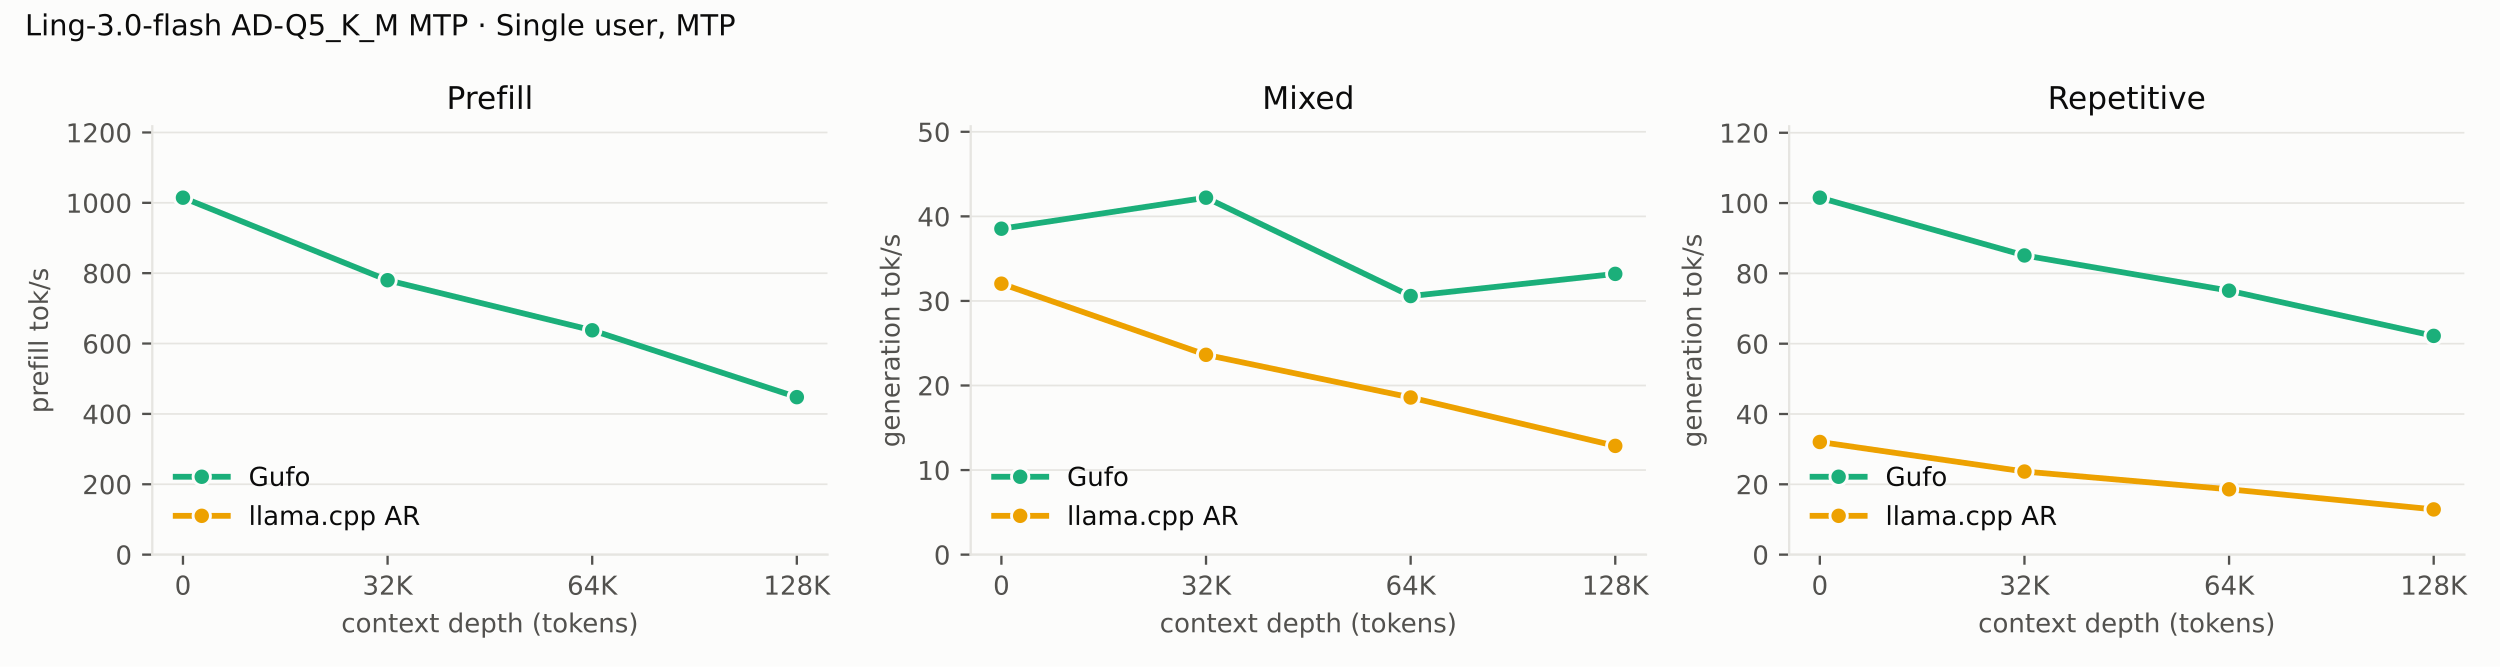
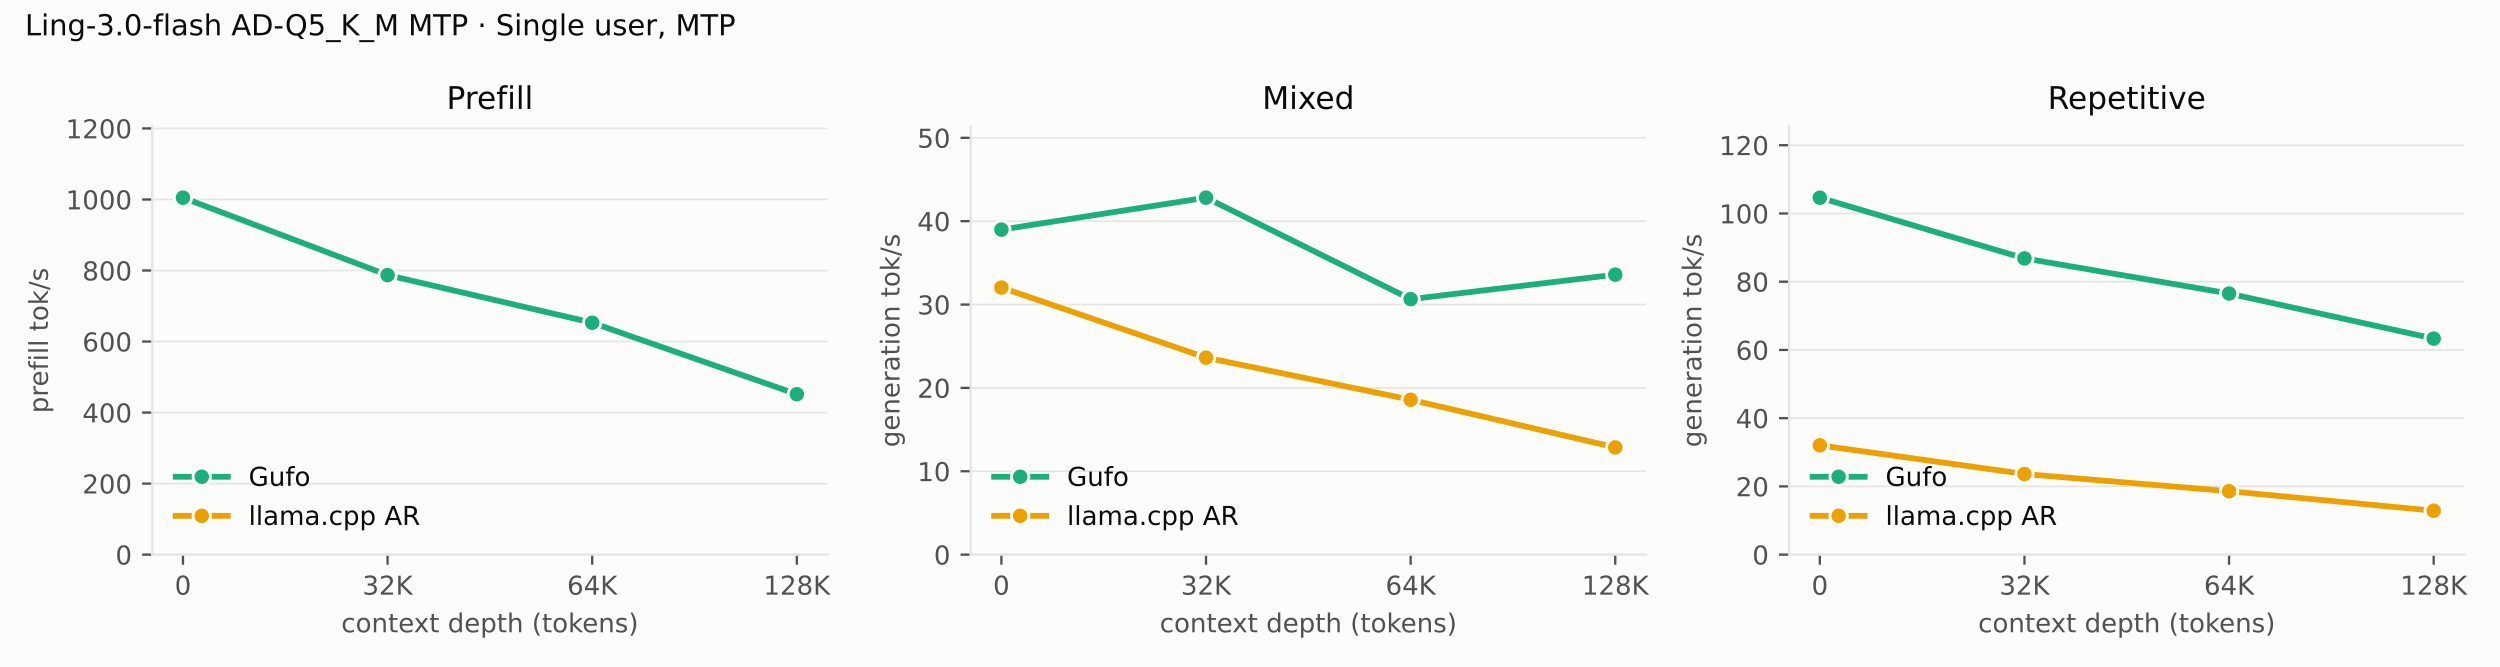
<svg xmlns="http://www.w3.org/2000/svg" xmlns:xlink="http://www.w3.org/1999/xlink" width="864pt" height="230.4pt" viewBox="0 0 864 230.4" version="1.1">
  <defs>
    <style type="text/css">*{stroke-linejoin: round; stroke-linecap: butt}</style>
  </defs>
  <g id="figure_1">
    <g id="patch_1">
      <path d="M 0 230.4 L 864 230.4 L 864 0 L 0 0 z " style="fill: #fcfcfb" />
    </g>
    <g id="axes_1">
      <g id="patch_2">
        <path d="M 52.626 191.679 L 285.989 191.679 L 285.989 43.647 L 52.626 43.647 z " style="fill: #fcfcfb" />
      </g>
      <g id="matplotlib.axis_1">
        <g id="xtick_1">
          <g id="line2d_1">
            <defs>
              <path id="m1ebf051f68" d="M 0 0 L 0 3.5 " style="stroke: #52514e; stroke-width: 0.8" />
            </defs>
            <g>
              <use xlink:href="#m1ebf051f68" x="63.233" y="191.679" style="fill: #52514e; stroke: #52514e; stroke-width: 0.8" />
            </g>
          </g>
          <g id="text_1">
            <text style="font-size: 9px; font-family: 'DejaVu Sans', 'Bitstream Vera Sans', 'Computer Modern Sans Serif', 'Lucida Grande', 'Verdana', 'Geneva', 'Lucid', 'Arial', 'Helvetica', 'Avant Garde', sans-serif; text-anchor: middle; fill: #52514e" x="63.233" y="205.517" transform="rotate(-0 63.23313 205.5172)">0</text>
          </g>
        </g>
        <g id="xtick_2">
          <g id="line2d_2">
            <g>
              <use xlink:href="#m1ebf051f68" x="133.949" y="191.679" style="fill: #52514e; stroke: #52514e; stroke-width: 0.8" />
            </g>
          </g>
          <g id="text_2">
            <text style="font-size: 9px; font-family: 'DejaVu Sans', 'Bitstream Vera Sans', 'Computer Modern Sans Serif', 'Lucida Grande', 'Verdana', 'Geneva', 'Lucid', 'Arial', 'Helvetica', 'Avant Garde', sans-serif; text-anchor: middle; fill: #52514e" x="133.949" y="205.517" transform="rotate(-0 133.9493 205.5172)">32K</text>
          </g>
        </g>
        <g id="xtick_3">
          <g id="line2d_3">
            <g>
              <use xlink:href="#m1ebf051f68" x="204.665" y="191.679" style="fill: #52514e; stroke: #52514e; stroke-width: 0.8" />
            </g>
          </g>
          <g id="text_3">
            <text style="font-size: 9px; font-family: 'DejaVu Sans', 'Bitstream Vera Sans', 'Computer Modern Sans Serif', 'Lucida Grande', 'Verdana', 'Geneva', 'Lucid', 'Arial', 'Helvetica', 'Avant Garde', sans-serif; text-anchor: middle; fill: #52514e" x="204.665" y="205.517" transform="rotate(-0 204.6654 205.5172)">64K</text>
          </g>
        </g>
        <g id="xtick_4">
          <g id="line2d_4">
            <g>
              <use xlink:href="#m1ebf051f68" x="275.382" y="191.679" style="fill: #52514e; stroke: #52514e; stroke-width: 0.8" />
            </g>
          </g>
          <g id="text_4">
            <text style="font-size: 9px; font-family: 'DejaVu Sans', 'Bitstream Vera Sans', 'Computer Modern Sans Serif', 'Lucida Grande', 'Verdana', 'Geneva', 'Lucid', 'Arial', 'Helvetica', 'Avant Garde', sans-serif; text-anchor: middle; fill: #52514e" x="275.382" y="205.517" transform="rotate(-0 275.3816 205.5172)">128K</text>
          </g>
        </g>
        <g id="text_5">
          <text style="font-size: 9px; font-family: 'DejaVu Sans', 'Bitstream Vera Sans', 'Computer Modern Sans Serif', 'Lucida Grande', 'Verdana', 'Geneva', 'Lucid', 'Arial', 'Helvetica', 'Avant Garde', sans-serif; text-anchor: middle; fill: #52514e" x="169.307" y="218.518" transform="rotate(-0 169.3073 218.5179)">context depth (tokens)</text>
        </g>
      </g>
      <g id="matplotlib.axis_2">
        <g id="ytick_1">
          <g id="line2d_5">
            <path d="M 52.626 191.679 L 285.989 191.679 " clip-path="url(#p894c8af902)" style="fill: none; stroke: #e6e5e1; stroke-width: 0.6; stroke-linecap: square" />
          </g>
          <g id="line2d_6">
            <defs>
              <path id="m680e5b1e24" d="M 0 0 L -3.5 0 " style="stroke: #52514e; stroke-width: 0.8" />
            </defs>
            <g>
              <use xlink:href="#m680e5b1e24" x="52.626" y="191.679" style="fill: #52514e; stroke: #52514e; stroke-width: 0.8" />
            </g>
          </g>
          <g id="text_6">
            <text style="font-size: 9px; font-family: 'DejaVu Sans', 'Bitstream Vera Sans', 'Computer Modern Sans Serif', 'Lucida Grande', 'Verdana', 'Geneva', 'Lucid', 'Arial', 'Helvetica', 'Avant Garde', sans-serif; text-anchor: end; fill: #52514e" x="45.626" y="195.098" transform="rotate(-0 45.6257 195.0982)">0</text>
          </g>
        </g>
        <g id="ytick_2">
          <g id="line2d_7">
-             <path d="M 52.626 167.363 L 285.989 167.363 " clip-path="url(#p894c8af902)" style="fill: none; stroke: #e6e5e1; stroke-width: 0.6; stroke-linecap: square" />
+             <path d="M 52.626 167.132 L 285.989 167.132 " clip-path="url(#p894c8af902)" style="fill: none; stroke: #e6e5e1; stroke-width: 0.6; stroke-linecap: square" />
          </g>
          <g id="line2d_8">
            <g>
-               <use xlink:href="#m680e5b1e24" x="52.626" y="167.363" style="fill: #52514e; stroke: #52514e; stroke-width: 0.8" />
+               <use xlink:href="#m680e5b1e24" x="52.626" y="167.132" style="fill: #52514e; stroke: #52514e; stroke-width: 0.8" />
            </g>
          </g>
          <g id="text_7">
-             <text style="font-size: 9px; font-family: 'DejaVu Sans', 'Bitstream Vera Sans', 'Computer Modern Sans Serif', 'Lucida Grande', 'Verdana', 'Geneva', 'Lucid', 'Arial', 'Helvetica', 'Avant Garde', sans-serif; text-anchor: end; fill: #52514e" x="45.626" y="170.781" transform="rotate(-0 45.6257 170.7815)">200</text>
+             <text style="font-size: 9px; font-family: 'DejaVu Sans', 'Bitstream Vera Sans', 'Computer Modern Sans Serif', 'Lucida Grande', 'Verdana', 'Geneva', 'Lucid', 'Arial', 'Helvetica', 'Avant Garde', sans-serif; text-anchor: end; fill: #52514e" x="45.626" y="170.551" transform="rotate(-0 45.6257 170.5507)">200</text>
          </g>
        </g>
        <g id="ytick_3">
          <g id="line2d_9">
-             <path d="M 52.626 143.046 L 285.989 143.046 " clip-path="url(#p894c8af902)" style="fill: none; stroke: #e6e5e1; stroke-width: 0.6; stroke-linecap: square" />
+             <path d="M 52.626 142.584 L 285.989 142.584 " clip-path="url(#p894c8af902)" style="fill: none; stroke: #e6e5e1; stroke-width: 0.6; stroke-linecap: square" />
          </g>
          <g id="line2d_10">
            <g>
-               <use xlink:href="#m680e5b1e24" x="52.626" y="143.046" style="fill: #52514e; stroke: #52514e; stroke-width: 0.8" />
+               <use xlink:href="#m680e5b1e24" x="52.626" y="142.584" style="fill: #52514e; stroke: #52514e; stroke-width: 0.8" />
            </g>
          </g>
          <g id="text_8">
-             <text style="font-size: 9px; font-family: 'DejaVu Sans', 'Bitstream Vera Sans', 'Computer Modern Sans Serif', 'Lucida Grande', 'Verdana', 'Geneva', 'Lucid', 'Arial', 'Helvetica', 'Avant Garde', sans-serif; text-anchor: end; fill: #52514e" x="45.626" y="146.465" transform="rotate(-0 45.6257 146.4647)">400</text>
+             <text style="font-size: 9px; font-family: 'DejaVu Sans', 'Bitstream Vera Sans', 'Computer Modern Sans Serif', 'Lucida Grande', 'Verdana', 'Geneva', 'Lucid', 'Arial', 'Helvetica', 'Avant Garde', sans-serif; text-anchor: end; fill: #52514e" x="45.626" y="146.003" transform="rotate(-0 45.6257 146.0031)">400</text>
          </g>
        </g>
        <g id="ytick_4">
          <g id="line2d_11">
-             <path d="M 52.626 118.729 L 285.989 118.729 " clip-path="url(#p894c8af902)" style="fill: none; stroke: #e6e5e1; stroke-width: 0.6; stroke-linecap: square" />
+             <path d="M 52.626 118.037 L 285.989 118.037 " clip-path="url(#p894c8af902)" style="fill: none; stroke: #e6e5e1; stroke-width: 0.6; stroke-linecap: square" />
          </g>
          <g id="line2d_12">
            <g>
-               <use xlink:href="#m680e5b1e24" x="52.626" y="118.729" style="fill: #52514e; stroke: #52514e; stroke-width: 0.8" />
+               <use xlink:href="#m680e5b1e24" x="52.626" y="118.037" style="fill: #52514e; stroke: #52514e; stroke-width: 0.8" />
            </g>
          </g>
          <g id="text_9">
-             <text style="font-size: 9px; font-family: 'DejaVu Sans', 'Bitstream Vera Sans', 'Computer Modern Sans Serif', 'Lucida Grande', 'Verdana', 'Geneva', 'Lucid', 'Arial', 'Helvetica', 'Avant Garde', sans-serif; text-anchor: end; fill: #52514e" x="45.626" y="122.148" transform="rotate(-0 45.6257 122.1479)">600</text>
+             <text style="font-size: 9px; font-family: 'DejaVu Sans', 'Bitstream Vera Sans', 'Computer Modern Sans Serif', 'Lucida Grande', 'Verdana', 'Geneva', 'Lucid', 'Arial', 'Helvetica', 'Avant Garde', sans-serif; text-anchor: end; fill: #52514e" x="45.626" y="121.456" transform="rotate(-0 45.6257 121.4555)">600</text>
          </g>
        </g>
        <g id="ytick_5">
          <g id="line2d_13">
-             <path d="M 52.626 94.412 L 285.989 94.412 " clip-path="url(#p894c8af902)" style="fill: none; stroke: #e6e5e1; stroke-width: 0.6; stroke-linecap: square" />
+             <path d="M 52.626 93.489 L 285.989 93.489 " clip-path="url(#p894c8af902)" style="fill: none; stroke: #e6e5e1; stroke-width: 0.6; stroke-linecap: square" />
          </g>
          <g id="line2d_14">
            <g>
-               <use xlink:href="#m680e5b1e24" x="52.626" y="94.412" style="fill: #52514e; stroke: #52514e; stroke-width: 0.8" />
+               <use xlink:href="#m680e5b1e24" x="52.626" y="93.489" style="fill: #52514e; stroke: #52514e; stroke-width: 0.8" />
            </g>
          </g>
          <g id="text_10">
-             <text style="font-size: 9px; font-family: 'DejaVu Sans', 'Bitstream Vera Sans', 'Computer Modern Sans Serif', 'Lucida Grande', 'Verdana', 'Geneva', 'Lucid', 'Arial', 'Helvetica', 'Avant Garde', sans-serif; text-anchor: end; fill: #52514e" x="45.626" y="97.831" transform="rotate(-0 45.6257 97.83118)">800</text>
+             <text style="font-size: 9px; font-family: 'DejaVu Sans', 'Bitstream Vera Sans', 'Computer Modern Sans Serif', 'Lucida Grande', 'Verdana', 'Geneva', 'Lucid', 'Arial', 'Helvetica', 'Avant Garde', sans-serif; text-anchor: end; fill: #52514e" x="45.626" y="96.908" transform="rotate(-0 45.6257 96.90793)">800</text>
          </g>
        </g>
        <g id="ytick_6">
          <g id="line2d_15">
-             <path d="M 52.626 70.095 L 285.989 70.095 " clip-path="url(#p894c8af902)" style="fill: none; stroke: #e6e5e1; stroke-width: 0.6; stroke-linecap: square" />
+             <path d="M 52.626 68.941 L 285.989 68.941 " clip-path="url(#p894c8af902)" style="fill: none; stroke: #e6e5e1; stroke-width: 0.6; stroke-linecap: square" />
          </g>
          <g id="line2d_16">
            <g>
-               <use xlink:href="#m680e5b1e24" x="52.626" y="70.095" style="fill: #52514e; stroke: #52514e; stroke-width: 0.8" />
+               <use xlink:href="#m680e5b1e24" x="52.626" y="68.941" style="fill: #52514e; stroke: #52514e; stroke-width: 0.8" />
            </g>
          </g>
          <g id="text_11">
-             <text style="font-size: 9px; font-family: 'DejaVu Sans', 'Bitstream Vera Sans', 'Computer Modern Sans Serif', 'Lucida Grande', 'Verdana', 'Geneva', 'Lucid', 'Arial', 'Helvetica', 'Avant Garde', sans-serif; text-anchor: end; fill: #52514e" x="45.626" y="73.514" transform="rotate(-0 45.6257 73.51441)">1000</text>
+             <text style="font-size: 9px; font-family: 'DejaVu Sans', 'Bitstream Vera Sans', 'Computer Modern Sans Serif', 'Lucida Grande', 'Verdana', 'Geneva', 'Lucid', 'Arial', 'Helvetica', 'Avant Garde', sans-serif; text-anchor: end; fill: #52514e" x="45.626" y="72.36" transform="rotate(-0 45.6257 72.36035)">1000</text>
          </g>
        </g>
        <g id="ytick_7">
          <g id="line2d_17">
-             <path d="M 52.626 45.779 L 285.989 45.779 " clip-path="url(#p894c8af902)" style="fill: none; stroke: #e6e5e1; stroke-width: 0.6; stroke-linecap: square" />
+             <path d="M 52.626 44.394 L 285.989 44.394 " clip-path="url(#p894c8af902)" style="fill: none; stroke: #e6e5e1; stroke-width: 0.6; stroke-linecap: square" />
          </g>
          <g id="line2d_18">
            <g>
-               <use xlink:href="#m680e5b1e24" x="52.626" y="45.779" style="fill: #52514e; stroke: #52514e; stroke-width: 0.8" />
+               <use xlink:href="#m680e5b1e24" x="52.626" y="44.394" style="fill: #52514e; stroke: #52514e; stroke-width: 0.8" />
            </g>
          </g>
          <g id="text_12">
-             <text style="font-size: 9px; font-family: 'DejaVu Sans', 'Bitstream Vera Sans', 'Computer Modern Sans Serif', 'Lucida Grande', 'Verdana', 'Geneva', 'Lucid', 'Arial', 'Helvetica', 'Avant Garde', sans-serif; text-anchor: end; fill: #52514e" x="45.626" y="49.198" transform="rotate(-0 45.6257 49.19765)">1200</text>
+             <text style="font-size: 9px; font-family: 'DejaVu Sans', 'Bitstream Vera Sans', 'Computer Modern Sans Serif', 'Lucida Grande', 'Verdana', 'Geneva', 'Lucid', 'Arial', 'Helvetica', 'Avant Garde', sans-serif; text-anchor: end; fill: #52514e" x="45.626" y="47.813" transform="rotate(-0 45.6257 47.81278)">1200</text>
          </g>
        </g>
        <g id="text_13">
          <text style="font-size: 9px; font-family: 'DejaVu Sans', 'Bitstream Vera Sans', 'Computer Modern Sans Serif', 'Lucida Grande', 'Verdana', 'Geneva', 'Lucid', 'Arial', 'Helvetica', 'Avant Garde', sans-serif; text-anchor: middle; fill: #52514e" x="16.559" y="117.663" transform="rotate(-90 16.55859 117.6632)">prefill tok/s</text>
        </g>
      </g>
      <g id="line2d_19">
-         <path d="M 63.233 68.319 L 133.949 96.841 L 204.665 114.149 L 275.382 137.252 " clip-path="url(#p894c8af902)" style="fill: none; stroke: #1baf7a; stroke-width: 2; stroke-linecap: square" />
+         <path d="M 63.233 68.319 L 133.949 95.078 L 204.665 111.545 L 275.382 136.25 " clip-path="url(#p894c8af902)" style="fill: none; stroke: #1baf7a; stroke-width: 2; stroke-linecap: square" />
        <defs>
          <path id="m52f97da8ad" d="M 0 3 C 0.796 3 1.559 2.684 2.121 2.121 C 2.684 1.559 3 0.796 3 0 C 3 -0.796 2.684 -1.559 2.121 -2.121 C 1.559 -2.684 0.796 -3 0 -3 C -0.796 -3 -1.559 -2.684 -2.121 -2.121 C -2.684 -1.559 -3 -0.796 -3 0 C -3 0.796 -2.684 1.559 -2.121 2.121 C -1.559 2.684 -0.796 3 0 3 z " style="stroke: #fcfcfb" />
        </defs>
        <g clip-path="url(#p894c8af902)">
          <use xlink:href="#m52f97da8ad" x="63.233" y="68.319" style="fill: #1baf7a; stroke: #fcfcfb" />
-           <use xlink:href="#m52f97da8ad" x="133.949" y="96.841" style="fill: #1baf7a; stroke: #fcfcfb" />
-           <use xlink:href="#m52f97da8ad" x="204.665" y="114.149" style="fill: #1baf7a; stroke: #fcfcfb" />
-           <use xlink:href="#m52f97da8ad" x="275.382" y="137.252" style="fill: #1baf7a; stroke: #fcfcfb" />
+           <use xlink:href="#m52f97da8ad" x="133.949" y="95.078" style="fill: #1baf7a; stroke: #fcfcfb" />
+           <use xlink:href="#m52f97da8ad" x="204.665" y="111.545" style="fill: #1baf7a; stroke: #fcfcfb" />
+           <use xlink:href="#m52f97da8ad" x="275.382" y="136.25" style="fill: #1baf7a; stroke: #fcfcfb" />
        </g>
      </g>
      <g id="line2d_20" />
      <g id="patch_3">
        <path d="M 52.626 191.679 L 52.626 43.647 " style="fill: none; stroke: #e6e5e1; stroke-width: 0.8; stroke-linejoin: miter; stroke-linecap: square" />
      </g>
      <g id="patch_4">
        <path d="M 52.626 191.679 L 285.989 191.679 " style="fill: none; stroke: #e6e5e1; stroke-width: 0.8; stroke-linejoin: miter; stroke-linecap: square" />
      </g>
      <g id="text_14">
        <text style="font-size: 10.8px; font-family: 'DejaVu Sans', 'Bitstream Vera Sans', 'Computer Modern Sans Serif', 'Lucida Grande', 'Verdana', 'Geneva', 'Lucid', 'Arial', 'Helvetica', 'Avant Garde', sans-serif; text-anchor: middle; fill: #0b0b0b" x="169.307" y="37.647" transform="rotate(-0 169.3073 37.64709)">Prefill</text>
      </g>
      <g id="legend_1">
        <g id="line2d_21">
          <path d="M 60.726 164.766 L 69.726 164.766 L 78.726 164.766 " style="fill: none; stroke: #1baf7a; stroke-width: 2; stroke-linecap: square" />
          <g>
            <use xlink:href="#m52f97da8ad" x="69.726" y="164.766" style="fill: #1baf7a; stroke: #fcfcfb" />
          </g>
        </g>
        <g id="text_15">
          <text style="font-size: 9px; font-family: 'DejaVu Sans', 'Bitstream Vera Sans', 'Computer Modern Sans Serif', 'Lucida Grande', 'Verdana', 'Geneva', 'Lucid', 'Arial', 'Helvetica', 'Avant Garde', sans-serif; text-anchor: start; fill: #0b0b0b" x="85.926" y="167.916" transform="rotate(-0 85.9257 167.9165)">Gufo</text>
        </g>
        <g id="line2d_22">
          <path d="M 60.726 178.267 L 69.726 178.267 L 78.726 178.267 " style="fill: none; stroke: #eda100; stroke-width: 2; stroke-linecap: square" />
          <defs>
            <path id="mb9ac056d34" d="M 0 3 C 0.796 3 1.559 2.684 2.121 2.121 C 2.684 1.559 3 0.796 3 0 C 3 -0.796 2.684 -1.559 2.121 -2.121 C 1.559 -2.684 0.796 -3 0 -3 C -0.796 -3 -1.559 -2.684 -2.121 -2.121 C -2.684 -1.559 -3 -0.796 -3 0 C -3 0.796 -2.684 1.559 -2.121 2.121 C -1.559 2.684 -0.796 3 0 3 z " style="stroke: #fcfcfb" />
          </defs>
          <g>
            <use xlink:href="#mb9ac056d34" x="69.726" y="178.267" style="fill: #eda100; stroke: #fcfcfb" />
          </g>
        </g>
        <g id="text_16">
          <text style="font-size: 9px; font-family: 'DejaVu Sans', 'Bitstream Vera Sans', 'Computer Modern Sans Serif', 'Lucida Grande', 'Verdana', 'Geneva', 'Lucid', 'Arial', 'Helvetica', 'Avant Garde', sans-serif; text-anchor: start; fill: #0b0b0b" x="85.926" y="181.417" transform="rotate(-0 85.9257 181.4172)">llama.cpp AR</text>
        </g>
      </g>
    </g>
    <g id="axes_2">
      <g id="patch_5">
        <path d="M 335.477 191.679 L 568.84 191.679 L 568.84 43.647 L 335.477 43.647 z " style="fill: #fcfcfb" />
      </g>
      <g id="matplotlib.axis_3">
        <g id="xtick_5">
          <g id="line2d_23">
            <g>
              <use xlink:href="#m1ebf051f68" x="346.084" y="191.679" style="fill: #52514e; stroke: #52514e; stroke-width: 0.8" />
            </g>
          </g>
          <g id="text_17">
            <text style="font-size: 9px; font-family: 'DejaVu Sans', 'Bitstream Vera Sans', 'Computer Modern Sans Serif', 'Lucida Grande', 'Verdana', 'Geneva', 'Lucid', 'Arial', 'Helvetica', 'Avant Garde', sans-serif; text-anchor: middle; fill: #52514e" x="346.084" y="205.517" transform="rotate(-0 346.0844 205.5172)">0</text>
          </g>
        </g>
        <g id="xtick_6">
          <g id="line2d_24">
            <g>
              <use xlink:href="#m1ebf051f68" x="416.801" y="191.679" style="fill: #52514e; stroke: #52514e; stroke-width: 0.8" />
            </g>
          </g>
          <g id="text_18">
            <text style="font-size: 9px; font-family: 'DejaVu Sans', 'Bitstream Vera Sans', 'Computer Modern Sans Serif', 'Lucida Grande', 'Verdana', 'Geneva', 'Lucid', 'Arial', 'Helvetica', 'Avant Garde', sans-serif; text-anchor: middle; fill: #52514e" x="416.801" y="205.517" transform="rotate(-0 416.8005 205.5172)">32K</text>
          </g>
        </g>
        <g id="xtick_7">
          <g id="line2d_25">
            <g>
              <use xlink:href="#m1ebf051f68" x="487.517" y="191.679" style="fill: #52514e; stroke: #52514e; stroke-width: 0.8" />
            </g>
          </g>
          <g id="text_19">
            <text style="font-size: 9px; font-family: 'DejaVu Sans', 'Bitstream Vera Sans', 'Computer Modern Sans Serif', 'Lucida Grande', 'Verdana', 'Geneva', 'Lucid', 'Arial', 'Helvetica', 'Avant Garde', sans-serif; text-anchor: middle; fill: #52514e" x="487.517" y="205.517" transform="rotate(-0 487.5167 205.5172)">64K</text>
          </g>
        </g>
        <g id="xtick_8">
          <g id="line2d_26">
            <g>
              <use xlink:href="#m1ebf051f68" x="558.233" y="191.679" style="fill: #52514e; stroke: #52514e; stroke-width: 0.8" />
            </g>
          </g>
          <g id="text_20">
            <text style="font-size: 9px; font-family: 'DejaVu Sans', 'Bitstream Vera Sans', 'Computer Modern Sans Serif', 'Lucida Grande', 'Verdana', 'Geneva', 'Lucid', 'Arial', 'Helvetica', 'Avant Garde', sans-serif; text-anchor: middle; fill: #52514e" x="558.233" y="205.517" transform="rotate(-0 558.2328 205.5172)">128K</text>
          </g>
        </g>
        <g id="text_21">
          <text style="font-size: 9px; font-family: 'DejaVu Sans', 'Bitstream Vera Sans', 'Computer Modern Sans Serif', 'Lucida Grande', 'Verdana', 'Geneva', 'Lucid', 'Arial', 'Helvetica', 'Avant Garde', sans-serif; text-anchor: middle; fill: #52514e" x="452.159" y="218.518" transform="rotate(-0 452.1586 218.5179)">context depth (tokens)</text>
        </g>
      </g>
      <g id="matplotlib.axis_4">
        <g id="ytick_8">
          <g id="line2d_27">
            <path d="M 335.477 191.679 L 568.84 191.679 " clip-path="url(#p171c144e93)" style="fill: none; stroke: #e6e5e1; stroke-width: 0.6; stroke-linecap: square" />
          </g>
          <g id="line2d_28">
            <g>
              <use xlink:href="#m680e5b1e24" x="335.477" y="191.679" style="fill: #52514e; stroke: #52514e; stroke-width: 0.8" />
            </g>
          </g>
          <g id="text_22">
            <text style="font-size: 9px; font-family: 'DejaVu Sans', 'Bitstream Vera Sans', 'Computer Modern Sans Serif', 'Lucida Grande', 'Verdana', 'Geneva', 'Lucid', 'Arial', 'Helvetica', 'Avant Garde', sans-serif; text-anchor: end; fill: #52514e" x="328.477" y="195.098" transform="rotate(-0 328.477 195.0982)">0</text>
          </g>
        </g>
        <g id="ytick_9">
          <g id="line2d_29">
-             <path d="M 335.477 162.454 L 568.84 162.454 " clip-path="url(#p171c144e93)" style="fill: none; stroke: #e6e5e1; stroke-width: 0.6; stroke-linecap: square" />
+             <path d="M 335.477 162.87 L 568.84 162.87 " clip-path="url(#p171c144e93)" style="fill: none; stroke: #e6e5e1; stroke-width: 0.6; stroke-linecap: square" />
          </g>
          <g id="line2d_30">
            <g>
-               <use xlink:href="#m680e5b1e24" x="335.477" y="162.454" style="fill: #52514e; stroke: #52514e; stroke-width: 0.8" />
+               <use xlink:href="#m680e5b1e24" x="335.477" y="162.87" style="fill: #52514e; stroke: #52514e; stroke-width: 0.8" />
            </g>
          </g>
          <g id="text_23">
-             <text style="font-size: 9px; font-family: 'DejaVu Sans', 'Bitstream Vera Sans', 'Computer Modern Sans Serif', 'Lucida Grande', 'Verdana', 'Geneva', 'Lucid', 'Arial', 'Helvetica', 'Avant Garde', sans-serif; text-anchor: end; fill: #52514e" x="328.477" y="165.873" transform="rotate(-0 328.477 165.8729)">10</text>
+             <text style="font-size: 9px; font-family: 'DejaVu Sans', 'Bitstream Vera Sans', 'Computer Modern Sans Serif', 'Lucida Grande', 'Verdana', 'Geneva', 'Lucid', 'Arial', 'Helvetica', 'Avant Garde', sans-serif; text-anchor: end; fill: #52514e" x="328.477" y="166.289" transform="rotate(-0 328.477 166.2892)">10</text>
          </g>
        </g>
        <g id="ytick_10">
          <g id="line2d_31">
-             <path d="M 335.477 133.229 L 568.84 133.229 " clip-path="url(#p171c144e93)" style="fill: none; stroke: #e6e5e1; stroke-width: 0.6; stroke-linecap: square" />
+             <path d="M 335.477 134.061 L 568.84 134.061 " clip-path="url(#p171c144e93)" style="fill: none; stroke: #e6e5e1; stroke-width: 0.6; stroke-linecap: square" />
          </g>
          <g id="line2d_32">
            <g>
-               <use xlink:href="#m680e5b1e24" x="335.477" y="133.229" style="fill: #52514e; stroke: #52514e; stroke-width: 0.8" />
+               <use xlink:href="#m680e5b1e24" x="335.477" y="134.061" style="fill: #52514e; stroke: #52514e; stroke-width: 0.8" />
            </g>
          </g>
          <g id="text_24">
-             <text style="font-size: 9px; font-family: 'DejaVu Sans', 'Bitstream Vera Sans', 'Computer Modern Sans Serif', 'Lucida Grande', 'Verdana', 'Geneva', 'Lucid', 'Arial', 'Helvetica', 'Avant Garde', sans-serif; text-anchor: end; fill: #52514e" x="328.477" y="136.648" transform="rotate(-0 328.477 136.6476)">20</text>
+             <text style="font-size: 9px; font-family: 'DejaVu Sans', 'Bitstream Vera Sans', 'Computer Modern Sans Serif', 'Lucida Grande', 'Verdana', 'Geneva', 'Lucid', 'Arial', 'Helvetica', 'Avant Garde', sans-serif; text-anchor: end; fill: #52514e" x="328.477" y="137.48" transform="rotate(-0 328.477 137.4802)">20</text>
          </g>
        </g>
        <g id="ytick_11">
          <g id="line2d_33">
-             <path d="M 335.477 104.003 L 568.84 104.003 " clip-path="url(#p171c144e93)" style="fill: none; stroke: #e6e5e1; stroke-width: 0.6; stroke-linecap: square" />
+             <path d="M 335.477 105.252 L 568.84 105.252 " clip-path="url(#p171c144e93)" style="fill: none; stroke: #e6e5e1; stroke-width: 0.6; stroke-linecap: square" />
          </g>
          <g id="line2d_34">
            <g>
-               <use xlink:href="#m680e5b1e24" x="335.477" y="104.003" style="fill: #52514e; stroke: #52514e; stroke-width: 0.8" />
+               <use xlink:href="#m680e5b1e24" x="335.477" y="105.252" style="fill: #52514e; stroke: #52514e; stroke-width: 0.8" />
            </g>
          </g>
          <g id="text_25">
-             <text style="font-size: 9px; font-family: 'DejaVu Sans', 'Bitstream Vera Sans', 'Computer Modern Sans Serif', 'Lucida Grande', 'Verdana', 'Geneva', 'Lucid', 'Arial', 'Helvetica', 'Avant Garde', sans-serif; text-anchor: end; fill: #52514e" x="328.477" y="107.422" transform="rotate(-0 328.477 107.4222)">30</text>
+             <text style="font-size: 9px; font-family: 'DejaVu Sans', 'Bitstream Vera Sans', 'Computer Modern Sans Serif', 'Lucida Grande', 'Verdana', 'Geneva', 'Lucid', 'Arial', 'Helvetica', 'Avant Garde', sans-serif; text-anchor: end; fill: #52514e" x="328.477" y="108.671" transform="rotate(-0 328.477 108.6712)">30</text>
          </g>
        </g>
        <g id="ytick_12">
          <g id="line2d_35">
-             <path d="M 335.477 74.778 L 568.84 74.778 " clip-path="url(#p171c144e93)" style="fill: none; stroke: #e6e5e1; stroke-width: 0.6; stroke-linecap: square" />
+             <path d="M 335.477 76.443 L 568.84 76.443 " clip-path="url(#p171c144e93)" style="fill: none; stroke: #e6e5e1; stroke-width: 0.6; stroke-linecap: square" />
          </g>
          <g id="line2d_36">
            <g>
-               <use xlink:href="#m680e5b1e24" x="335.477" y="74.778" style="fill: #52514e; stroke: #52514e; stroke-width: 0.8" />
+               <use xlink:href="#m680e5b1e24" x="335.477" y="76.443" style="fill: #52514e; stroke: #52514e; stroke-width: 0.8" />
            </g>
          </g>
          <g id="text_26">
-             <text style="font-size: 9px; font-family: 'DejaVu Sans', 'Bitstream Vera Sans', 'Computer Modern Sans Serif', 'Lucida Grande', 'Verdana', 'Geneva', 'Lucid', 'Arial', 'Helvetica', 'Avant Garde', sans-serif; text-anchor: end; fill: #52514e" x="328.477" y="78.197" transform="rotate(-0 328.477 78.19687)">40</text>
+             <text style="font-size: 9px; font-family: 'DejaVu Sans', 'Bitstream Vera Sans', 'Computer Modern Sans Serif', 'Lucida Grande', 'Verdana', 'Geneva', 'Lucid', 'Arial', 'Helvetica', 'Avant Garde', sans-serif; text-anchor: end; fill: #52514e" x="328.477" y="79.862" transform="rotate(-0 328.477 79.86221)">40</text>
          </g>
        </g>
        <g id="ytick_13">
          <g id="line2d_37">
-             <path d="M 335.477 45.553 L 568.84 45.553 " clip-path="url(#p171c144e93)" style="fill: none; stroke: #e6e5e1; stroke-width: 0.6; stroke-linecap: square" />
+             <path d="M 335.477 47.634 L 568.84 47.634 " clip-path="url(#p171c144e93)" style="fill: none; stroke: #e6e5e1; stroke-width: 0.6; stroke-linecap: square" />
          </g>
          <g id="line2d_38">
            <g>
-               <use xlink:href="#m680e5b1e24" x="335.477" y="45.553" style="fill: #52514e; stroke: #52514e; stroke-width: 0.8" />
+               <use xlink:href="#m680e5b1e24" x="335.477" y="47.634" style="fill: #52514e; stroke: #52514e; stroke-width: 0.8" />
            </g>
          </g>
          <g id="text_27">
-             <text style="font-size: 9px; font-family: 'DejaVu Sans', 'Bitstream Vera Sans', 'Computer Modern Sans Serif', 'Lucida Grande', 'Verdana', 'Geneva', 'Lucid', 'Arial', 'Helvetica', 'Avant Garde', sans-serif; text-anchor: end; fill: #52514e" x="328.477" y="48.972" transform="rotate(-0 328.477 48.97153)">50</text>
+             <text style="font-size: 9px; font-family: 'DejaVu Sans', 'Bitstream Vera Sans', 'Computer Modern Sans Serif', 'Lucida Grande', 'Verdana', 'Geneva', 'Lucid', 'Arial', 'Helvetica', 'Avant Garde', sans-serif; text-anchor: end; fill: #52514e" x="328.477" y="51.053" transform="rotate(-0 328.477 51.05321)">50</text>
          </g>
        </g>
        <g id="text_28">
          <text style="font-size: 9px; font-family: 'DejaVu Sans', 'Bitstream Vera Sans', 'Computer Modern Sans Serif', 'Lucida Grande', 'Verdana', 'Geneva', 'Lucid', 'Arial', 'Helvetica', 'Avant Garde', sans-serif; text-anchor: middle; fill: #52514e" x="310.862" y="117.663" transform="rotate(-90 310.8623 117.6632)">generation tok/s</text>
        </g>
      </g>
      <g id="line2d_39">
-         <path d="M 346.084 79.045 L 416.801 68.319 L 487.517 102.308 L 558.233 94.651 " clip-path="url(#p171c144e93)" style="fill: none; stroke: #1baf7a; stroke-width: 2; stroke-linecap: square" />
+         <path d="M 346.084 79.353 L 416.801 68.319 L 487.517 103.38 L 558.233 94.91 " clip-path="url(#p171c144e93)" style="fill: none; stroke: #1baf7a; stroke-width: 2; stroke-linecap: square" />
        <g clip-path="url(#p171c144e93)">
-           <use xlink:href="#m52f97da8ad" x="346.084" y="79.045" style="fill: #1baf7a; stroke: #fcfcfb" />
+           <use xlink:href="#m52f97da8ad" x="346.084" y="79.353" style="fill: #1baf7a; stroke: #fcfcfb" />
          <use xlink:href="#m52f97da8ad" x="416.801" y="68.319" style="fill: #1baf7a; stroke: #fcfcfb" />
-           <use xlink:href="#m52f97da8ad" x="487.517" y="102.308" style="fill: #1baf7a; stroke: #fcfcfb" />
-           <use xlink:href="#m52f97da8ad" x="558.233" y="94.651" style="fill: #1baf7a; stroke: #fcfcfb" />
+           <use xlink:href="#m52f97da8ad" x="487.517" y="103.38" style="fill: #1baf7a; stroke: #fcfcfb" />
+           <use xlink:href="#m52f97da8ad" x="558.233" y="94.91" style="fill: #1baf7a; stroke: #fcfcfb" />
        </g>
      </g>
      <g id="line2d_40">
-         <path d="M 346.084 98.041 L 416.801 122.62 L 487.517 137.379 L 558.233 154.096 " clip-path="url(#p171c144e93)" style="fill: none; stroke: #eda100; stroke-width: 2; stroke-linecap: square" />
+         <path d="M 346.084 99.375 L 416.801 123.604 L 487.517 138.152 L 558.233 154.631 " clip-path="url(#p171c144e93)" style="fill: none; stroke: #eda100; stroke-width: 2; stroke-linecap: square" />
        <g clip-path="url(#p171c144e93)">
-           <use xlink:href="#mb9ac056d34" x="346.084" y="98.041" style="fill: #eda100; stroke: #fcfcfb" />
-           <use xlink:href="#mb9ac056d34" x="416.801" y="122.62" style="fill: #eda100; stroke: #fcfcfb" />
-           <use xlink:href="#mb9ac056d34" x="487.517" y="137.379" style="fill: #eda100; stroke: #fcfcfb" />
-           <use xlink:href="#mb9ac056d34" x="558.233" y="154.096" style="fill: #eda100; stroke: #fcfcfb" />
+           <use xlink:href="#mb9ac056d34" x="346.084" y="99.375" style="fill: #eda100; stroke: #fcfcfb" />
+           <use xlink:href="#mb9ac056d34" x="416.801" y="123.604" style="fill: #eda100; stroke: #fcfcfb" />
+           <use xlink:href="#mb9ac056d34" x="487.517" y="138.152" style="fill: #eda100; stroke: #fcfcfb" />
+           <use xlink:href="#mb9ac056d34" x="558.233" y="154.631" style="fill: #eda100; stroke: #fcfcfb" />
        </g>
      </g>
      <g id="patch_6">
        <path d="M 335.477 191.679 L 335.477 43.647 " style="fill: none; stroke: #e6e5e1; stroke-width: 0.8; stroke-linejoin: miter; stroke-linecap: square" />
      </g>
      <g id="patch_7">
        <path d="M 335.477 191.679 L 568.84 191.679 " style="fill: none; stroke: #e6e5e1; stroke-width: 0.8; stroke-linejoin: miter; stroke-linecap: square" />
      </g>
      <g id="text_29">
        <text style="font-size: 10.8px; font-family: 'DejaVu Sans', 'Bitstream Vera Sans', 'Computer Modern Sans Serif', 'Lucida Grande', 'Verdana', 'Geneva', 'Lucid', 'Arial', 'Helvetica', 'Avant Garde', sans-serif; text-anchor: middle; fill: #0b0b0b" x="452.159" y="37.647" transform="rotate(-0 452.1586 37.64709)">Mixed</text>
      </g>
      <g id="legend_2">
        <g id="line2d_41">
          <path d="M 343.577 164.766 L 352.577 164.766 L 361.577 164.766 " style="fill: none; stroke: #1baf7a; stroke-width: 2; stroke-linecap: square" />
          <g>
            <use xlink:href="#m52f97da8ad" x="352.577" y="164.766" style="fill: #1baf7a; stroke: #fcfcfb" />
          </g>
        </g>
        <g id="text_30">
          <text style="font-size: 9px; font-family: 'DejaVu Sans', 'Bitstream Vera Sans', 'Computer Modern Sans Serif', 'Lucida Grande', 'Verdana', 'Geneva', 'Lucid', 'Arial', 'Helvetica', 'Avant Garde', sans-serif; text-anchor: start; fill: #0b0b0b" x="368.777" y="167.916" transform="rotate(-0 368.777 167.9165)">Gufo</text>
        </g>
        <g id="line2d_42">
          <path d="M 343.577 178.267 L 352.577 178.267 L 361.577 178.267 " style="fill: none; stroke: #eda100; stroke-width: 2; stroke-linecap: square" />
          <g>
            <use xlink:href="#mb9ac056d34" x="352.577" y="178.267" style="fill: #eda100; stroke: #fcfcfb" />
          </g>
        </g>
        <g id="text_31">
          <text style="font-size: 9px; font-family: 'DejaVu Sans', 'Bitstream Vera Sans', 'Computer Modern Sans Serif', 'Lucida Grande', 'Verdana', 'Geneva', 'Lucid', 'Arial', 'Helvetica', 'Avant Garde', sans-serif; text-anchor: start; fill: #0b0b0b" x="368.777" y="181.417" transform="rotate(-0 368.777 181.4172)">llama.cpp AR</text>
        </g>
      </g>
    </g>
    <g id="axes_3">
      <g id="patch_8">
        <path d="M 618.328 191.679 L 851.691 191.679 L 851.691 43.647 L 618.328 43.647 z " style="fill: #fcfcfb" />
      </g>
      <g id="matplotlib.axis_5">
        <g id="xtick_9">
          <g id="line2d_43">
            <g>
              <use xlink:href="#m1ebf051f68" x="628.936" y="191.679" style="fill: #52514e; stroke: #52514e; stroke-width: 0.8" />
            </g>
          </g>
          <g id="text_32">
            <text style="font-size: 9px; font-family: 'DejaVu Sans', 'Bitstream Vera Sans', 'Computer Modern Sans Serif', 'Lucida Grande', 'Verdana', 'Geneva', 'Lucid', 'Arial', 'Helvetica', 'Avant Garde', sans-serif; text-anchor: middle; fill: #52514e" x="628.936" y="205.517" transform="rotate(-0 628.9356 205.5172)">0</text>
          </g>
        </g>
        <g id="xtick_10">
          <g id="line2d_44">
            <g>
              <use xlink:href="#m1ebf051f68" x="699.652" y="191.679" style="fill: #52514e; stroke: #52514e; stroke-width: 0.8" />
            </g>
          </g>
          <g id="text_33">
            <text style="font-size: 9px; font-family: 'DejaVu Sans', 'Bitstream Vera Sans', 'Computer Modern Sans Serif', 'Lucida Grande', 'Verdana', 'Geneva', 'Lucid', 'Arial', 'Helvetica', 'Avant Garde', sans-serif; text-anchor: middle; fill: #52514e" x="699.652" y="205.517" transform="rotate(-0 699.6518 205.5172)">32K</text>
          </g>
        </g>
        <g id="xtick_11">
          <g id="line2d_45">
            <g>
              <use xlink:href="#m1ebf051f68" x="770.368" y="191.679" style="fill: #52514e; stroke: #52514e; stroke-width: 0.8" />
            </g>
          </g>
          <g id="text_34">
            <text style="font-size: 9px; font-family: 'DejaVu Sans', 'Bitstream Vera Sans', 'Computer Modern Sans Serif', 'Lucida Grande', 'Verdana', 'Geneva', 'Lucid', 'Arial', 'Helvetica', 'Avant Garde', sans-serif; text-anchor: middle; fill: #52514e" x="770.368" y="205.517" transform="rotate(-0 770.3679 205.5172)">64K</text>
          </g>
        </g>
        <g id="xtick_12">
          <g id="line2d_46">
            <g>
              <use xlink:href="#m1ebf051f68" x="841.084" y="191.679" style="fill: #52514e; stroke: #52514e; stroke-width: 0.8" />
            </g>
          </g>
          <g id="text_35">
            <text style="font-size: 9px; font-family: 'DejaVu Sans', 'Bitstream Vera Sans', 'Computer Modern Sans Serif', 'Lucida Grande', 'Verdana', 'Geneva', 'Lucid', 'Arial', 'Helvetica', 'Avant Garde', sans-serif; text-anchor: middle; fill: #52514e" x="841.084" y="205.517" transform="rotate(-0 841.0841 205.5172)">128K</text>
          </g>
        </g>
        <g id="text_36">
          <text style="font-size: 9px; font-family: 'DejaVu Sans', 'Bitstream Vera Sans', 'Computer Modern Sans Serif', 'Lucida Grande', 'Verdana', 'Geneva', 'Lucid', 'Arial', 'Helvetica', 'Avant Garde', sans-serif; text-anchor: middle; fill: #52514e" x="735.01" y="218.518" transform="rotate(-0 735.0098 218.5179)">context depth (tokens)</text>
        </g>
      </g>
      <g id="matplotlib.axis_6">
        <g id="ytick_14">
          <g id="line2d_47">
            <path d="M 618.328 191.679 L 851.691 191.679 " clip-path="url(#p42e1885a7d)" style="fill: none; stroke: #e6e5e1; stroke-width: 0.6; stroke-linecap: square" />
          </g>
          <g id="line2d_48">
            <g>
              <use xlink:href="#m680e5b1e24" x="618.328" y="191.679" style="fill: #52514e; stroke: #52514e; stroke-width: 0.8" />
            </g>
          </g>
          <g id="text_37">
            <text style="font-size: 9px; font-family: 'DejaVu Sans', 'Bitstream Vera Sans', 'Computer Modern Sans Serif', 'Lucida Grande', 'Verdana', 'Geneva', 'Lucid', 'Arial', 'Helvetica', 'Avant Garde', sans-serif; text-anchor: end; fill: #52514e" x="611.328" y="195.098" transform="rotate(-0 611.3282 195.0982)">0</text>
          </g>
        </g>
        <g id="ytick_15">
          <g id="line2d_49">
-             <path d="M 618.328 167.379 L 851.691 167.379 " clip-path="url(#p42e1885a7d)" style="fill: none; stroke: #e6e5e1; stroke-width: 0.6; stroke-linecap: square" />
+             <path d="M 618.328 168.099 L 851.691 168.099 " clip-path="url(#p42e1885a7d)" style="fill: none; stroke: #e6e5e1; stroke-width: 0.6; stroke-linecap: square" />
          </g>
          <g id="line2d_50">
            <g>
-               <use xlink:href="#m680e5b1e24" x="618.328" y="167.379" style="fill: #52514e; stroke: #52514e; stroke-width: 0.8" />
+               <use xlink:href="#m680e5b1e24" x="618.328" y="168.099" style="fill: #52514e; stroke: #52514e; stroke-width: 0.8" />
            </g>
          </g>
          <g id="text_38">
-             <text style="font-size: 9px; font-family: 'DejaVu Sans', 'Bitstream Vera Sans', 'Computer Modern Sans Serif', 'Lucida Grande', 'Verdana', 'Geneva', 'Lucid', 'Arial', 'Helvetica', 'Avant Garde', sans-serif; text-anchor: end; fill: #52514e" x="611.328" y="170.798" transform="rotate(-0 611.3282 170.798)">20</text>
+             <text style="font-size: 9px; font-family: 'DejaVu Sans', 'Bitstream Vera Sans', 'Computer Modern Sans Serif', 'Lucida Grande', 'Verdana', 'Geneva', 'Lucid', 'Arial', 'Helvetica', 'Avant Garde', sans-serif; text-anchor: end; fill: #52514e" x="611.328" y="171.518" transform="rotate(-0 611.3282 171.518)">20</text>
          </g>
        </g>
        <g id="ytick_16">
          <g id="line2d_51">
-             <path d="M 618.328 143.079 L 851.691 143.079 " clip-path="url(#p42e1885a7d)" style="fill: none; stroke: #e6e5e1; stroke-width: 0.6; stroke-linecap: square" />
+             <path d="M 618.328 144.519 L 851.691 144.519 " clip-path="url(#p42e1885a7d)" style="fill: none; stroke: #e6e5e1; stroke-width: 0.6; stroke-linecap: square" />
          </g>
          <g id="line2d_52">
            <g>
-               <use xlink:href="#m680e5b1e24" x="618.328" y="143.079" style="fill: #52514e; stroke: #52514e; stroke-width: 0.8" />
+               <use xlink:href="#m680e5b1e24" x="618.328" y="144.519" style="fill: #52514e; stroke: #52514e; stroke-width: 0.8" />
            </g>
          </g>
          <g id="text_39">
-             <text style="font-size: 9px; font-family: 'DejaVu Sans', 'Bitstream Vera Sans', 'Computer Modern Sans Serif', 'Lucida Grande', 'Verdana', 'Geneva', 'Lucid', 'Arial', 'Helvetica', 'Avant Garde', sans-serif; text-anchor: end; fill: #52514e" x="611.328" y="146.498" transform="rotate(-0 611.3282 146.4978)">40</text>
+             <text style="font-size: 9px; font-family: 'DejaVu Sans', 'Bitstream Vera Sans', 'Computer Modern Sans Serif', 'Lucida Grande', 'Verdana', 'Geneva', 'Lucid', 'Arial', 'Helvetica', 'Avant Garde', sans-serif; text-anchor: end; fill: #52514e" x="611.328" y="147.938" transform="rotate(-0 611.3282 147.9377)">40</text>
          </g>
        </g>
        <g id="ytick_17">
          <g id="line2d_53">
-             <path d="M 618.328 118.779 L 851.691 118.779 " clip-path="url(#p42e1885a7d)" style="fill: none; stroke: #e6e5e1; stroke-width: 0.6; stroke-linecap: square" />
+             <path d="M 618.328 120.938 L 851.691 120.938 " clip-path="url(#p42e1885a7d)" style="fill: none; stroke: #e6e5e1; stroke-width: 0.6; stroke-linecap: square" />
          </g>
          <g id="line2d_54">
            <g>
-               <use xlink:href="#m680e5b1e24" x="618.328" y="118.779" style="fill: #52514e; stroke: #52514e; stroke-width: 0.8" />
+               <use xlink:href="#m680e5b1e24" x="618.328" y="120.938" style="fill: #52514e; stroke: #52514e; stroke-width: 0.8" />
            </g>
          </g>
          <g id="text_40">
-             <text style="font-size: 9px; font-family: 'DejaVu Sans', 'Bitstream Vera Sans', 'Computer Modern Sans Serif', 'Lucida Grande', 'Verdana', 'Geneva', 'Lucid', 'Arial', 'Helvetica', 'Avant Garde', sans-serif; text-anchor: end; fill: #52514e" x="611.328" y="122.198" transform="rotate(-0 611.3282 122.1975)">60</text>
+             <text style="font-size: 9px; font-family: 'DejaVu Sans', 'Bitstream Vera Sans', 'Computer Modern Sans Serif', 'Lucida Grande', 'Verdana', 'Geneva', 'Lucid', 'Arial', 'Helvetica', 'Avant Garde', sans-serif; text-anchor: end; fill: #52514e" x="611.328" y="124.357" transform="rotate(-0 611.3282 124.3574)">60</text>
          </g>
        </g>
        <g id="ytick_18">
          <g id="line2d_55">
-             <path d="M 618.328 94.478 L 851.691 94.478 " clip-path="url(#p42e1885a7d)" style="fill: none; stroke: #e6e5e1; stroke-width: 0.6; stroke-linecap: square" />
+             <path d="M 618.328 97.358 L 851.691 97.358 " clip-path="url(#p42e1885a7d)" style="fill: none; stroke: #e6e5e1; stroke-width: 0.6; stroke-linecap: square" />
          </g>
          <g id="line2d_56">
            <g>
-               <use xlink:href="#m680e5b1e24" x="618.328" y="94.478" style="fill: #52514e; stroke: #52514e; stroke-width: 0.8" />
+               <use xlink:href="#m680e5b1e24" x="618.328" y="97.358" style="fill: #52514e; stroke: #52514e; stroke-width: 0.8" />
            </g>
          </g>
          <g id="text_41">
-             <text style="font-size: 9px; font-family: 'DejaVu Sans', 'Bitstream Vera Sans', 'Computer Modern Sans Serif', 'Lucida Grande', 'Verdana', 'Geneva', 'Lucid', 'Arial', 'Helvetica', 'Avant Garde', sans-serif; text-anchor: end; fill: #52514e" x="611.328" y="97.897" transform="rotate(-0 611.3282 97.89728)">80</text>
+             <text style="font-size: 9px; font-family: 'DejaVu Sans', 'Bitstream Vera Sans', 'Computer Modern Sans Serif', 'Lucida Grande', 'Verdana', 'Geneva', 'Lucid', 'Arial', 'Helvetica', 'Avant Garde', sans-serif; text-anchor: end; fill: #52514e" x="611.328" y="100.777" transform="rotate(-0 611.3282 100.7772)">80</text>
          </g>
        </g>
        <g id="ytick_19">
          <g id="line2d_57">
-             <path d="M 618.328 70.178 L 851.691 70.178 " clip-path="url(#p42e1885a7d)" style="fill: none; stroke: #e6e5e1; stroke-width: 0.6; stroke-linecap: square" />
+             <path d="M 618.328 73.778 L 851.691 73.778 " clip-path="url(#p42e1885a7d)" style="fill: none; stroke: #e6e5e1; stroke-width: 0.6; stroke-linecap: square" />
          </g>
          <g id="line2d_58">
            <g>
-               <use xlink:href="#m680e5b1e24" x="618.328" y="70.178" style="fill: #52514e; stroke: #52514e; stroke-width: 0.8" />
+               <use xlink:href="#m680e5b1e24" x="618.328" y="73.778" style="fill: #52514e; stroke: #52514e; stroke-width: 0.8" />
            </g>
          </g>
          <g id="text_42">
-             <text style="font-size: 9px; font-family: 'DejaVu Sans', 'Bitstream Vera Sans', 'Computer Modern Sans Serif', 'Lucida Grande', 'Verdana', 'Geneva', 'Lucid', 'Arial', 'Helvetica', 'Avant Garde', sans-serif; text-anchor: end; fill: #52514e" x="611.328" y="73.597" transform="rotate(-0 611.3282 73.59704)">100</text>
+             <text style="font-size: 9px; font-family: 'DejaVu Sans', 'Bitstream Vera Sans', 'Computer Modern Sans Serif', 'Lucida Grande', 'Verdana', 'Geneva', 'Lucid', 'Arial', 'Helvetica', 'Avant Garde', sans-serif; text-anchor: end; fill: #52514e" x="611.328" y="77.197" transform="rotate(-0 611.3282 77.19691)">100</text>
          </g>
        </g>
        <g id="ytick_20">
          <g id="line2d_59">
-             <path d="M 618.328 45.878 L 851.691 45.878 " clip-path="url(#p42e1885a7d)" style="fill: none; stroke: #e6e5e1; stroke-width: 0.6; stroke-linecap: square" />
+             <path d="M 618.328 50.198 L 851.691 50.198 " clip-path="url(#p42e1885a7d)" style="fill: none; stroke: #e6e5e1; stroke-width: 0.6; stroke-linecap: square" />
          </g>
          <g id="line2d_60">
            <g>
-               <use xlink:href="#m680e5b1e24" x="618.328" y="45.878" style="fill: #52514e; stroke: #52514e; stroke-width: 0.8" />
+               <use xlink:href="#m680e5b1e24" x="618.328" y="50.198" style="fill: #52514e; stroke: #52514e; stroke-width: 0.8" />
            </g>
          </g>
          <g id="text_43">
-             <text style="font-size: 9px; font-family: 'DejaVu Sans', 'Bitstream Vera Sans', 'Computer Modern Sans Serif', 'Lucida Grande', 'Verdana', 'Geneva', 'Lucid', 'Arial', 'Helvetica', 'Avant Garde', sans-serif; text-anchor: end; fill: #52514e" x="611.328" y="49.297" transform="rotate(-0 611.3282 49.2968)">120</text>
+             <text style="font-size: 9px; font-family: 'DejaVu Sans', 'Bitstream Vera Sans', 'Computer Modern Sans Serif', 'Lucida Grande', 'Verdana', 'Geneva', 'Lucid', 'Arial', 'Helvetica', 'Avant Garde', sans-serif; text-anchor: end; fill: #52514e" x="611.328" y="53.617" transform="rotate(-0 611.3282 53.61664)">120</text>
          </g>
        </g>
        <g id="text_44">
          <text style="font-size: 9px; font-family: 'DejaVu Sans', 'Bitstream Vera Sans', 'Computer Modern Sans Serif', 'Lucida Grande', 'Verdana', 'Geneva', 'Lucid', 'Arial', 'Helvetica', 'Avant Garde', sans-serif; text-anchor: middle; fill: #52514e" x="587.987" y="117.663" transform="rotate(-90 587.9873 117.6632)">generation tok/s</text>
        </g>
      </g>
      <g id="line2d_61">
-         <path d="M 628.936 68.319 L 699.652 88.282 L 770.368 100.456 L 841.084 116.081 " clip-path="url(#p42e1885a7d)" style="fill: none; stroke: #1baf7a; stroke-width: 2; stroke-linecap: square" />
+         <path d="M 628.936 68.319 L 699.652 89.306 L 770.368 101.449 L 841.084 117.024 " clip-path="url(#p42e1885a7d)" style="fill: none; stroke: #1baf7a; stroke-width: 2; stroke-linecap: square" />
        <g clip-path="url(#p42e1885a7d)">
          <use xlink:href="#m52f97da8ad" x="628.936" y="68.319" style="fill: #1baf7a; stroke: #fcfcfb" />
-           <use xlink:href="#m52f97da8ad" x="699.652" y="88.282" style="fill: #1baf7a; stroke: #fcfcfb" />
-           <use xlink:href="#m52f97da8ad" x="770.368" y="100.456" style="fill: #1baf7a; stroke: #fcfcfb" />
-           <use xlink:href="#m52f97da8ad" x="841.084" y="116.081" style="fill: #1baf7a; stroke: #fcfcfb" />
+           <use xlink:href="#m52f97da8ad" x="699.652" y="89.306" style="fill: #1baf7a; stroke: #fcfcfb" />
+           <use xlink:href="#m52f97da8ad" x="770.368" y="101.449" style="fill: #1baf7a; stroke: #fcfcfb" />
+           <use xlink:href="#m52f97da8ad" x="841.084" y="117.024" style="fill: #1baf7a; stroke: #fcfcfb" />
        </g>
      </g>
      <g id="line2d_62">
-         <path d="M 628.936 152.75 L 699.652 162.969 L 770.368 169.104 L 841.084 176.054 " clip-path="url(#p42e1885a7d)" style="fill: none; stroke: #eda100; stroke-width: 2; stroke-linecap: square" />
+         <path d="M 628.936 153.904 L 699.652 163.819 L 770.368 169.773 L 841.084 176.517 " clip-path="url(#p42e1885a7d)" style="fill: none; stroke: #eda100; stroke-width: 2; stroke-linecap: square" />
        <g clip-path="url(#p42e1885a7d)">
-           <use xlink:href="#mb9ac056d34" x="628.936" y="152.75" style="fill: #eda100; stroke: #fcfcfb" />
-           <use xlink:href="#mb9ac056d34" x="699.652" y="162.969" style="fill: #eda100; stroke: #fcfcfb" />
-           <use xlink:href="#mb9ac056d34" x="770.368" y="169.104" style="fill: #eda100; stroke: #fcfcfb" />
-           <use xlink:href="#mb9ac056d34" x="841.084" y="176.054" style="fill: #eda100; stroke: #fcfcfb" />
+           <use xlink:href="#mb9ac056d34" x="628.936" y="153.904" style="fill: #eda100; stroke: #fcfcfb" />
+           <use xlink:href="#mb9ac056d34" x="699.652" y="163.819" style="fill: #eda100; stroke: #fcfcfb" />
+           <use xlink:href="#mb9ac056d34" x="770.368" y="169.773" style="fill: #eda100; stroke: #fcfcfb" />
+           <use xlink:href="#mb9ac056d34" x="841.084" y="176.517" style="fill: #eda100; stroke: #fcfcfb" />
        </g>
      </g>
      <g id="patch_9">
        <path d="M 618.328 191.679 L 618.328 43.647 " style="fill: none; stroke: #e6e5e1; stroke-width: 0.8; stroke-linejoin: miter; stroke-linecap: square" />
      </g>
      <g id="patch_10">
        <path d="M 618.328 191.679 L 851.691 191.679 " style="fill: none; stroke: #e6e5e1; stroke-width: 0.8; stroke-linejoin: miter; stroke-linecap: square" />
      </g>
      <g id="text_45">
        <text style="font-size: 10.8px; font-family: 'DejaVu Sans', 'Bitstream Vera Sans', 'Computer Modern Sans Serif', 'Lucida Grande', 'Verdana', 'Geneva', 'Lucid', 'Arial', 'Helvetica', 'Avant Garde', sans-serif; text-anchor: middle; fill: #0b0b0b" x="735.01" y="37.647" transform="rotate(-0 735.0098 37.64709)">Repetitive</text>
      </g>
      <g id="legend_3">
        <g id="line2d_63">
          <path d="M 626.428 164.766 L 635.428 164.766 L 644.428 164.766 " style="fill: none; stroke: #1baf7a; stroke-width: 2; stroke-linecap: square" />
          <g>
            <use xlink:href="#m52f97da8ad" x="635.428" y="164.766" style="fill: #1baf7a; stroke: #fcfcfb" />
          </g>
        </g>
        <g id="text_46">
          <text style="font-size: 9px; font-family: 'DejaVu Sans', 'Bitstream Vera Sans', 'Computer Modern Sans Serif', 'Lucida Grande', 'Verdana', 'Geneva', 'Lucid', 'Arial', 'Helvetica', 'Avant Garde', sans-serif; text-anchor: start; fill: #0b0b0b" x="651.628" y="167.916" transform="rotate(-0 651.6282 167.9165)">Gufo</text>
        </g>
        <g id="line2d_64">
          <path d="M 626.428 178.267 L 635.428 178.267 L 644.428 178.267 " style="fill: none; stroke: #eda100; stroke-width: 2; stroke-linecap: square" />
          <g>
            <use xlink:href="#mb9ac056d34" x="635.428" y="178.267" style="fill: #eda100; stroke: #fcfcfb" />
          </g>
        </g>
        <g id="text_47">
          <text style="font-size: 9px; font-family: 'DejaVu Sans', 'Bitstream Vera Sans', 'Computer Modern Sans Serif', 'Lucida Grande', 'Verdana', 'Geneva', 'Lucid', 'Arial', 'Helvetica', 'Avant Garde', sans-serif; text-anchor: start; fill: #0b0b0b" x="651.628" y="181.417" transform="rotate(-0 651.6282 181.4172)">llama.cpp AR</text>
        </g>
      </g>
    </g>
    <g id="text_48">
      <text style="font-size: 10px; font-family: 'DejaVu Sans', 'Bitstream Vera Sans', 'Computer Modern Sans Serif', 'Lucida Grande', 'Verdana', 'Geneva', 'Lucid', 'Arial', 'Helvetica', 'Avant Garde', sans-serif; text-anchor: start; fill: #0b0b0b" x="8.64" y="12.206" transform="rotate(-0 8.64 12.20644)">Ling-3.0-flash AD-Q5_K_M MTP · Single user, MTP</text>
    </g>
  </g>
  <defs>
    <clipPath id="p894c8af902">
      <rect x="52.626" y="43.647" width="233.363" height="148.032" />
    </clipPath>
    <clipPath id="p171c144e93">
      <rect x="335.477" y="43.647" width="233.363" height="148.032" />
    </clipPath>
    <clipPath id="p42e1885a7d">
      <rect x="618.328" y="43.647" width="233.363" height="148.032" />
    </clipPath>
  </defs>
</svg>
